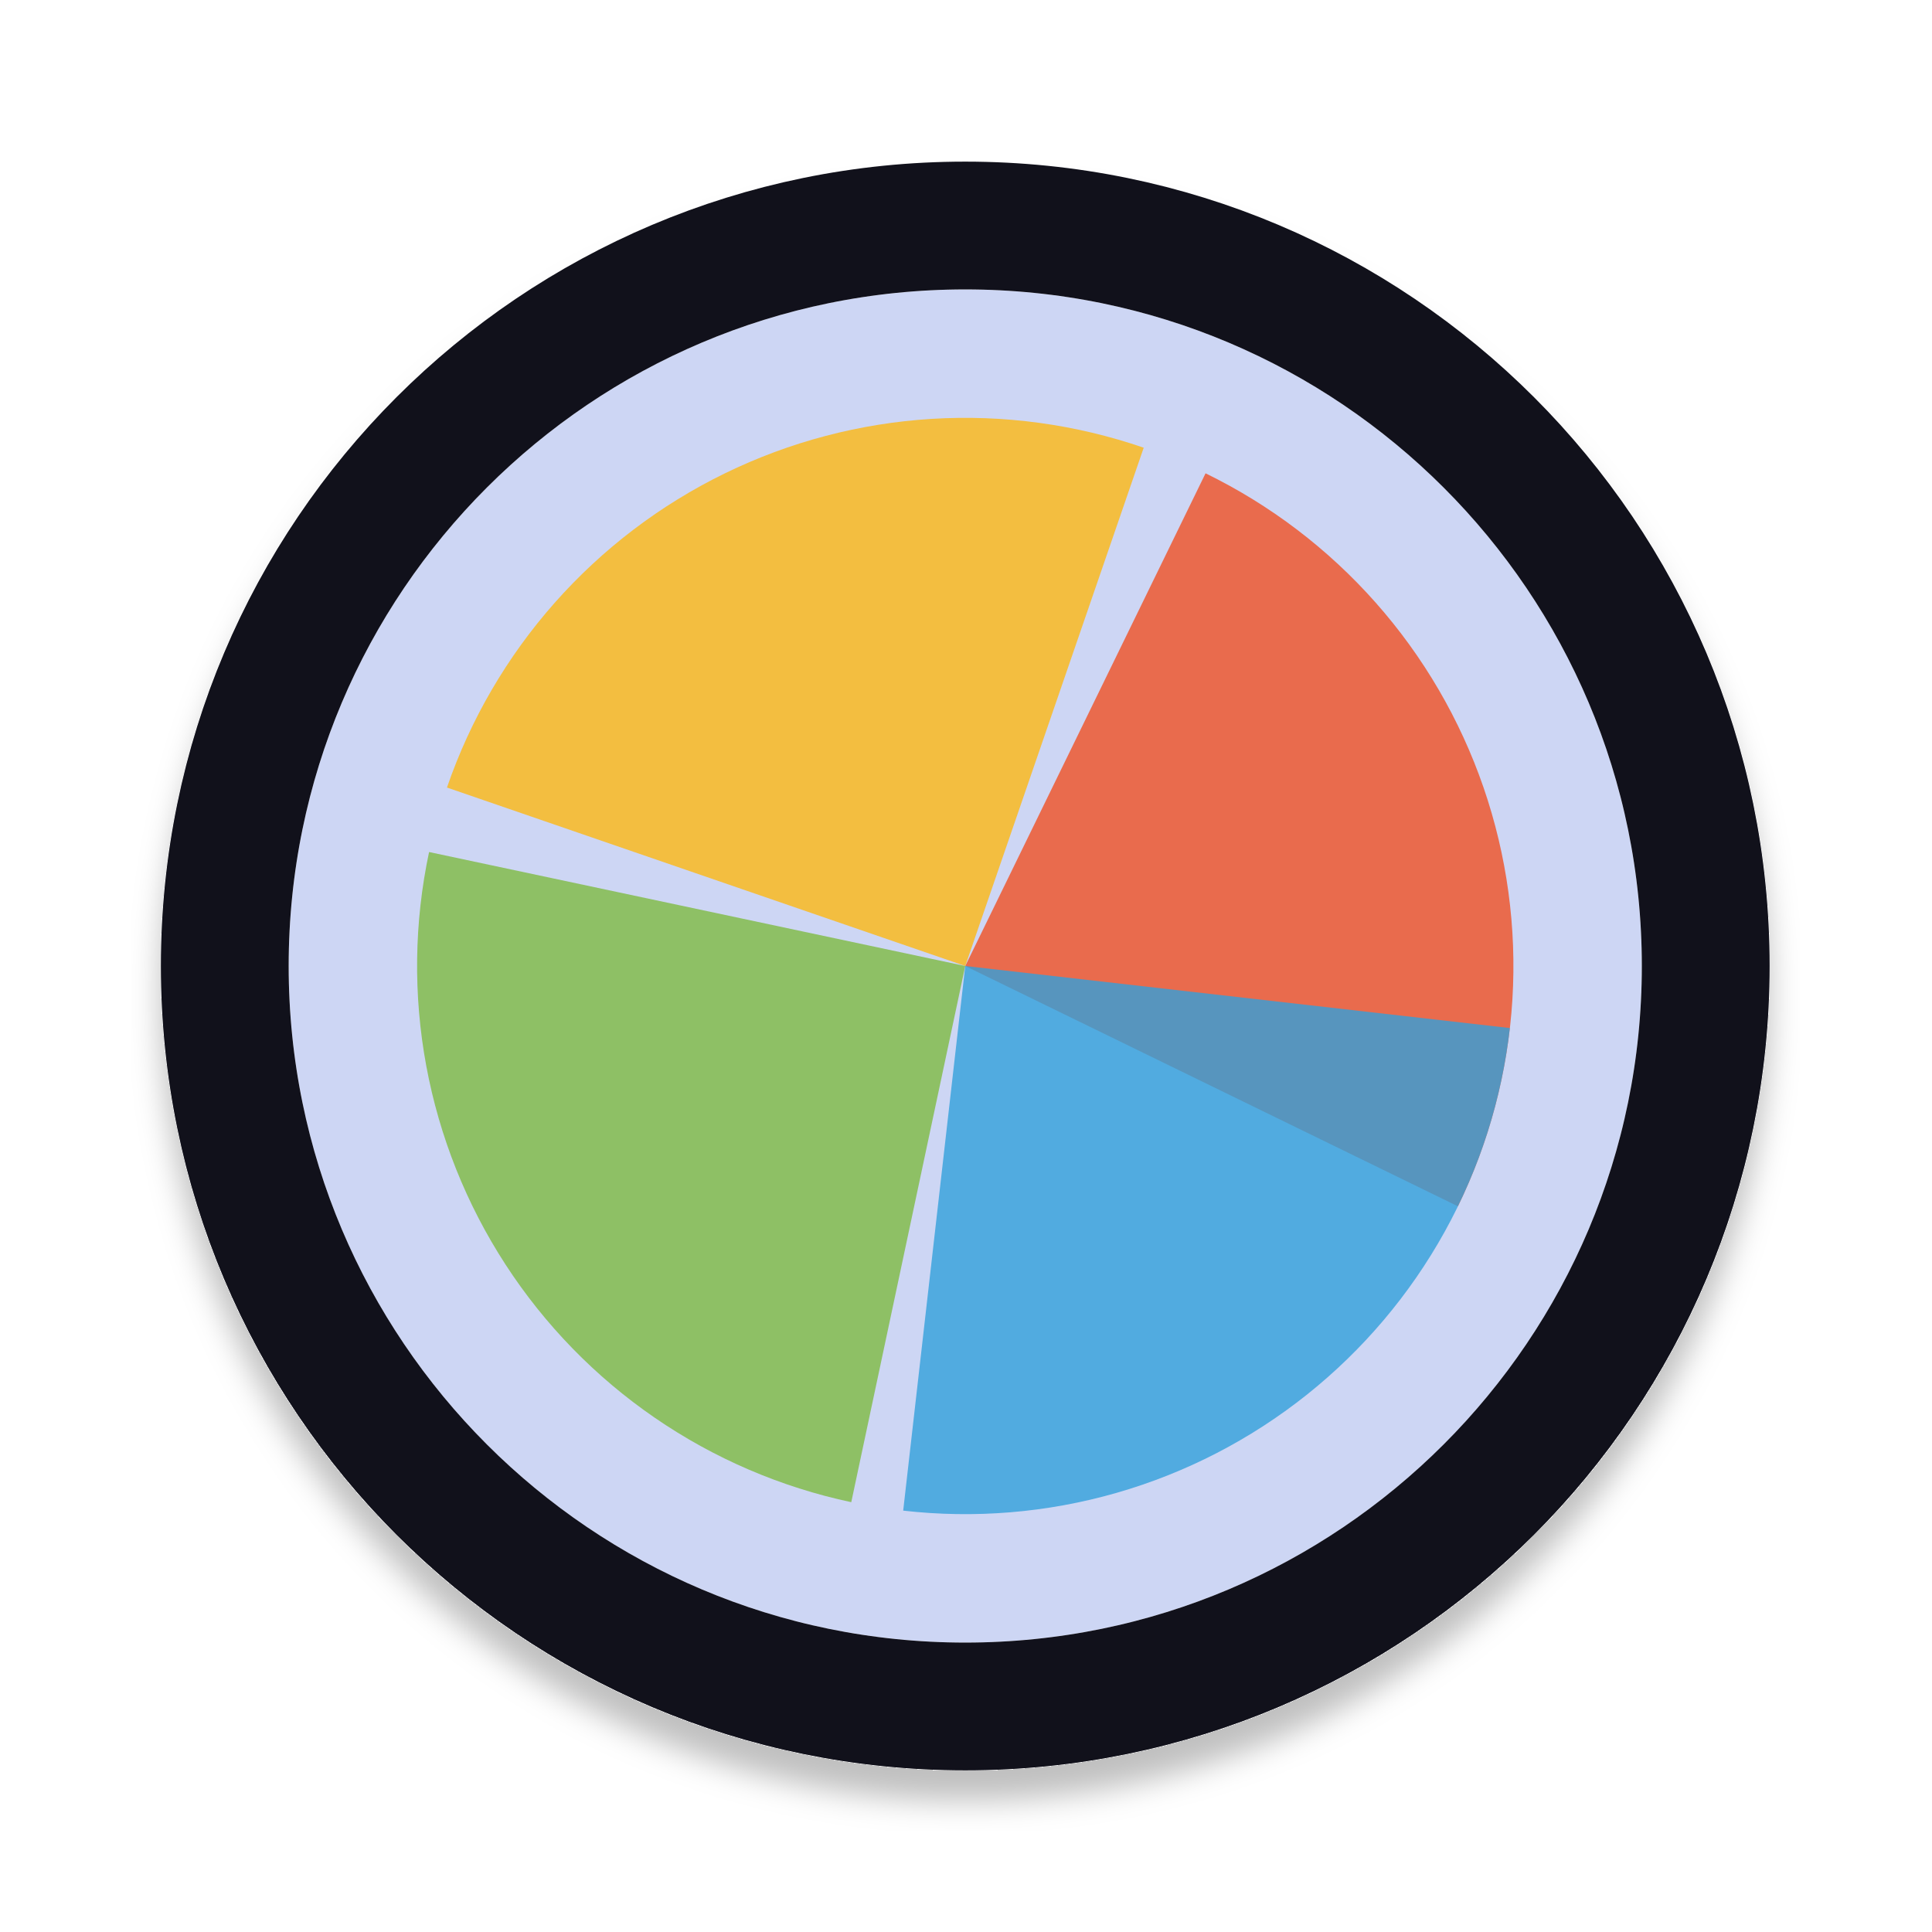
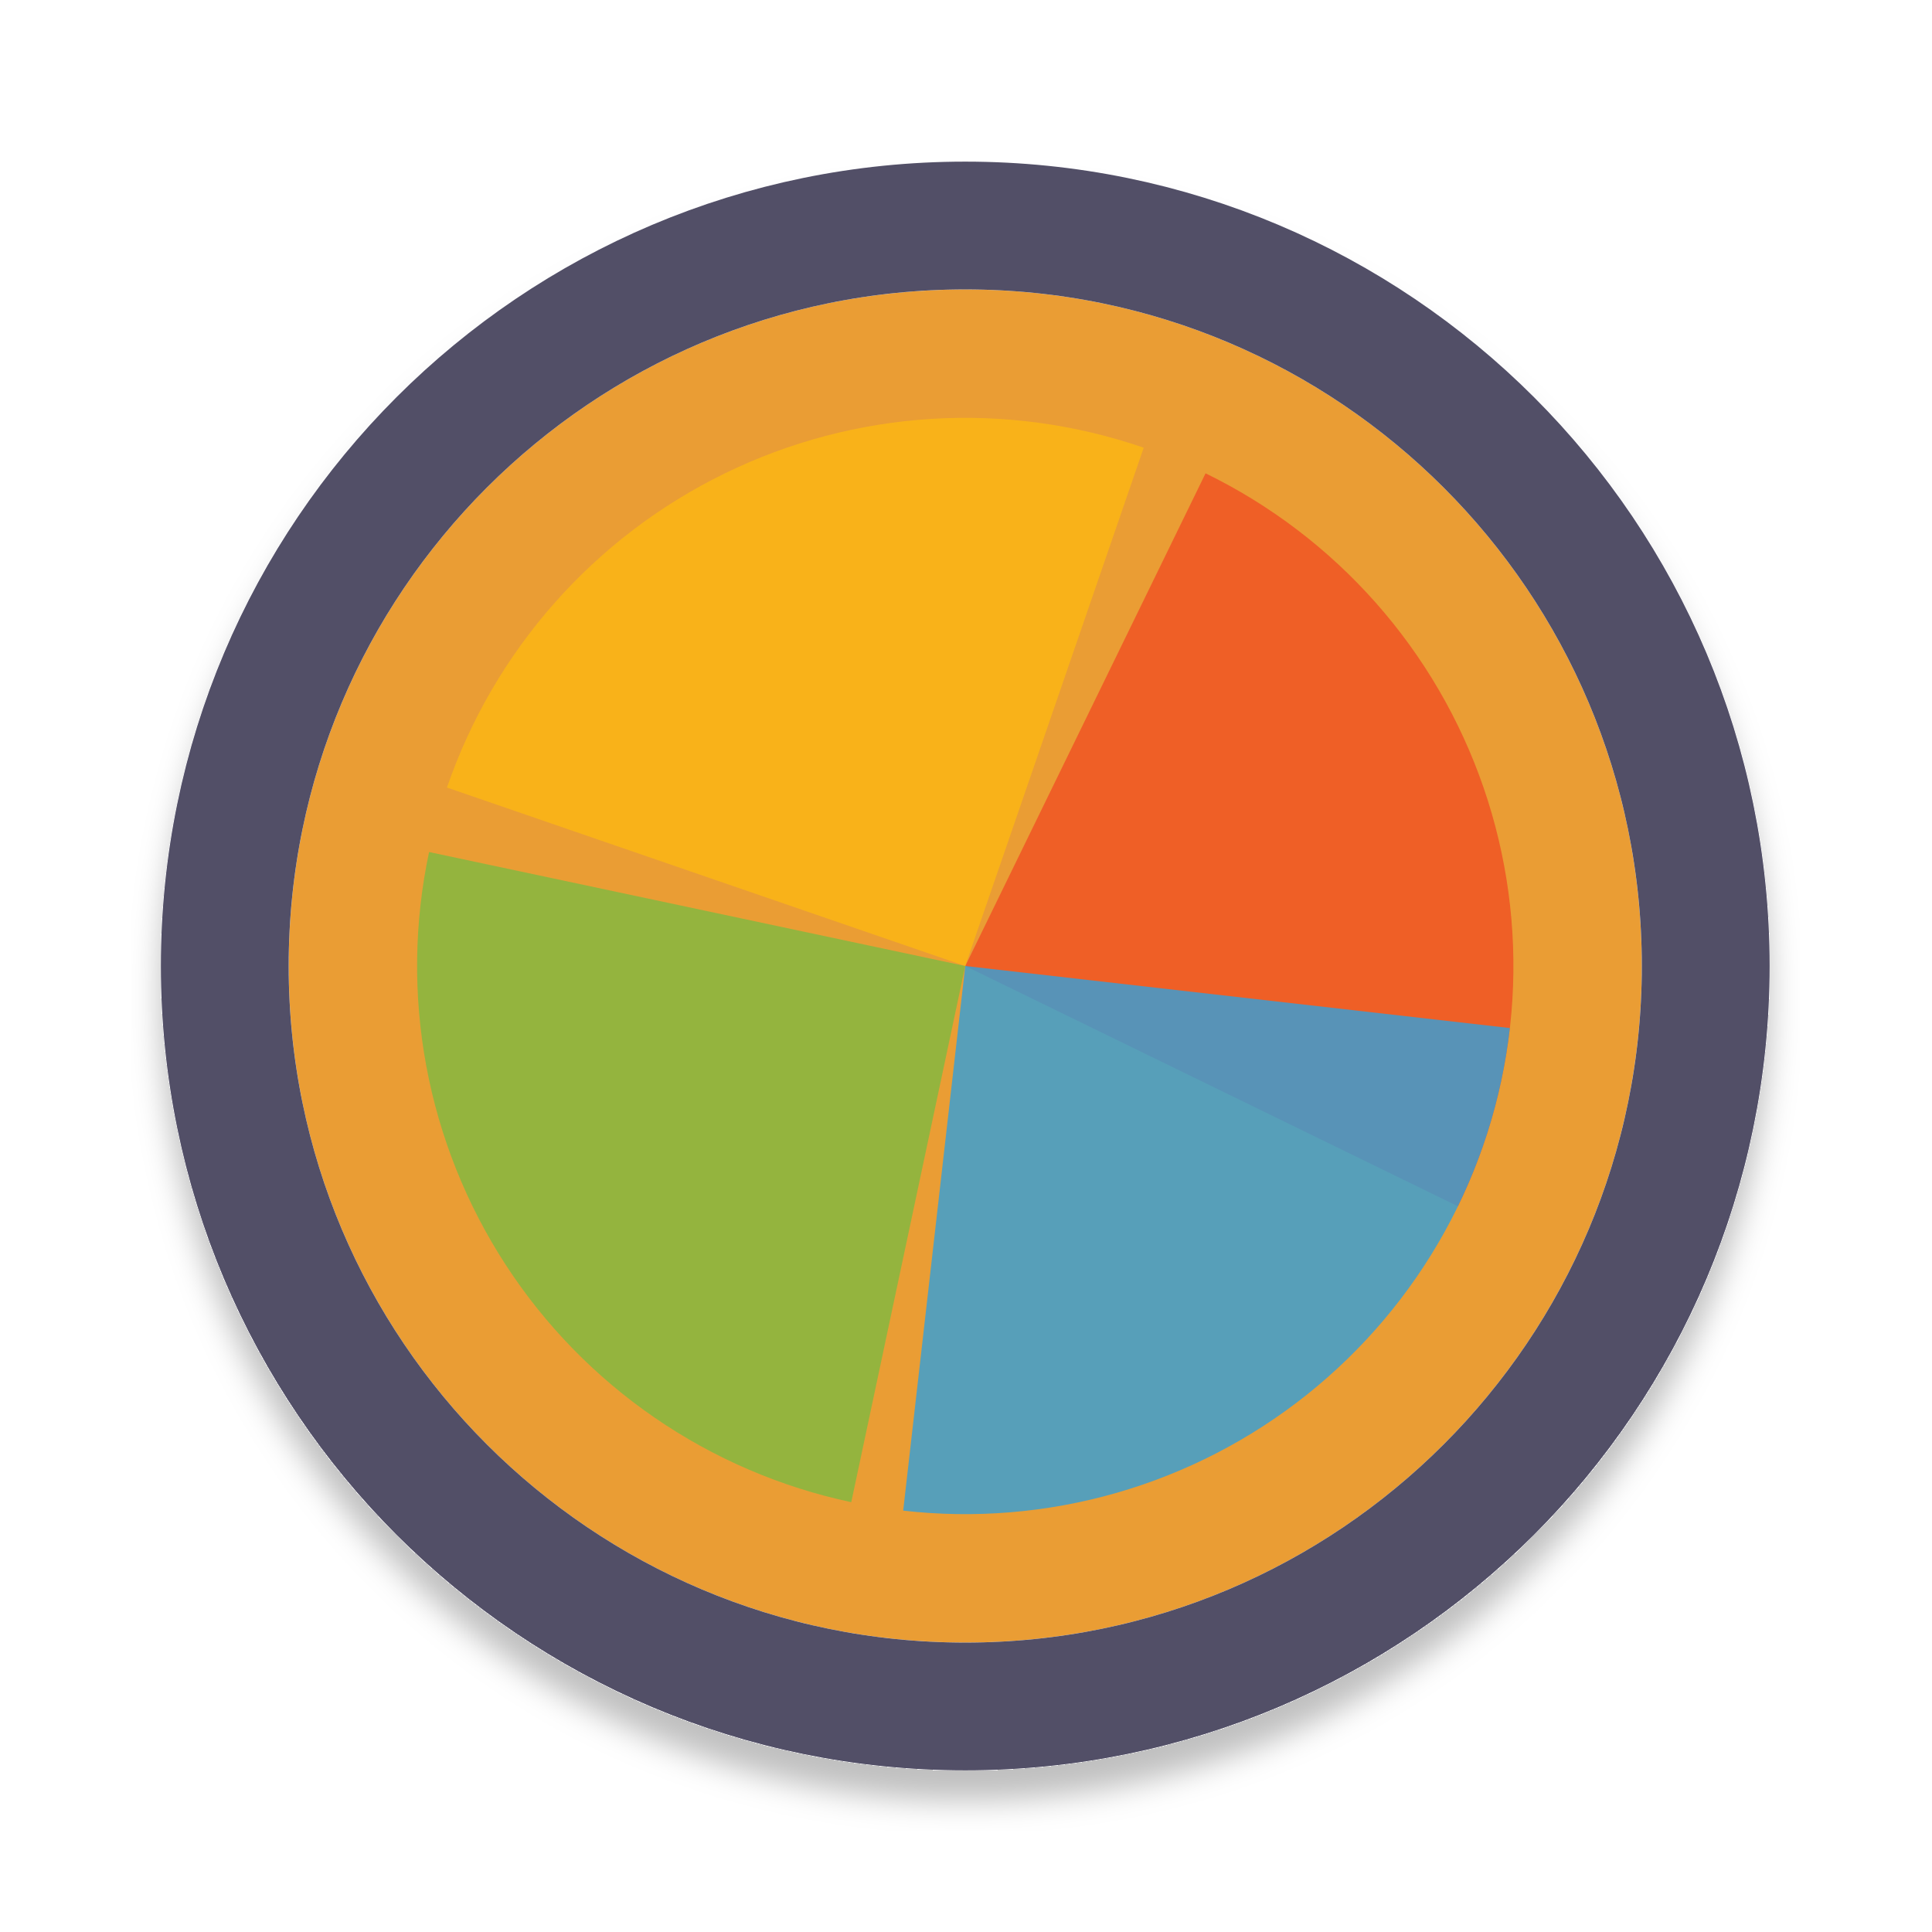
<svg xmlns="http://www.w3.org/2000/svg" width="128" height="128" viewBox="0 0 257 256" fill="none">
  <g filter="url(#filter0_d_3519_2818)">
-     <path d="M218.4 128C218.4 177.706 178.106 218 128.4 218C78.694 218 38.4 177.706 38.4 128C38.4 78.294 78.694 38 128.4 38C178.106 38 218.4 78.294 218.4 128Z" fill="#cdd6f4" />
-     <path d="M128.4 226.5C182.8 226.5 226.9 182.4 226.9 128C226.9 73.6 182.8 29.5 128.4 29.5C74 29.5 29.9 73.6 29.9 128C29.9 182.4 74 226.5 128.4 226.5Z" stroke="#11111b" stroke-width="17" />
+     <path d="M218.4 128C218.4 177.706 178.106 218 128.4 218C78.694 218 38.4 177.706 38.4 128C38.4 78.294 78.694 38 128.4 38C178.106 38 218.4 78.294 218.4 128Z" fill="#ea9d34" />
+     <path d="M128.4 226.5C182.8 226.5 226.9 182.4 226.9 128C226.9 73.6 182.8 29.5 128.4 29.5C74 29.5 29.9 73.6 29.9 128C29.9 182.4 74 226.5 128.4 226.5Z" stroke="#524f67" stroke-width="17" />
  </g>
  <path d="M160.366 62.462L128.402 127.999L193.939 159.965C198.136 151.359 200.598 142.01 201.183 132.452C201.767 122.894 200.464 113.315 197.346 104.261C194.229 95.207 189.359 86.855 183.014 79.684C176.669 72.512 168.973 66.66 160.367 62.462L160.366 62.462Z" fill="#F05024" fill-opacity="0.8" />
  <path d="M152.14 59.055L128.4 128L59.455 104.261C62.573 95.207 67.443 86.855 73.788 79.684C80.133 72.512 87.829 66.66 96.435 62.462C105.042 58.265 114.391 55.804 123.949 55.219C133.506 54.635 143.086 55.938 152.14 59.056L152.14 59.055Z" fill="#FCB813" fill-opacity="0.8" />
  <path d="M113.239 199.324L128.4 128L57.077 112.839C55.086 122.206 54.959 131.872 56.704 141.288C58.449 150.703 62.031 159.682 67.246 167.713C72.461 175.744 79.207 182.669 87.099 188.093C94.99 193.516 103.873 197.333 113.239 199.324Z" fill="#7EBA41" fill-opacity="0.8" />
  <path d="M120.145 200.448L128.4 128L200.848 136.255C199.764 145.769 196.816 154.976 192.174 163.351C187.532 171.726 181.285 179.105 173.791 185.066C166.297 191.026 157.703 195.453 148.498 198.092C139.294 200.732 129.659 201.532 120.145 200.448Z" fill="#32A0DA" fill-opacity="0.8" />
  <defs>
    <filter id="filter0_d_3519_2818" x="17.4" y="21" width="222" height="222" filterUnits="userSpaceOnUse" color-interpolation-filters="sRGB">
      <feFlood flood-opacity="0" result="BackgroundImageFix" />
      <feColorMatrix in="SourceAlpha" type="matrix" values="0 0 0 0 0 0 0 0 0 0 0 0 0 0 0 0 0 0 127 0" result="hardAlpha" />
      <feOffset dy="4" />
      <feGaussianBlur stdDeviation="2" />
      <feComposite in2="hardAlpha" operator="out" />
      <feColorMatrix type="matrix" values="0 0 0 0 0 0 0 0 0 0 0 0 0 0 0 0 0 0 0.25 0" />
      <feBlend mode="normal" in2="BackgroundImageFix" result="effect1_dropShadow_3519_2818" />
      <feBlend mode="normal" in="SourceGraphic" in2="effect1_dropShadow_3519_2818" result="shape" />
    </filter>
  </defs>
</svg>
